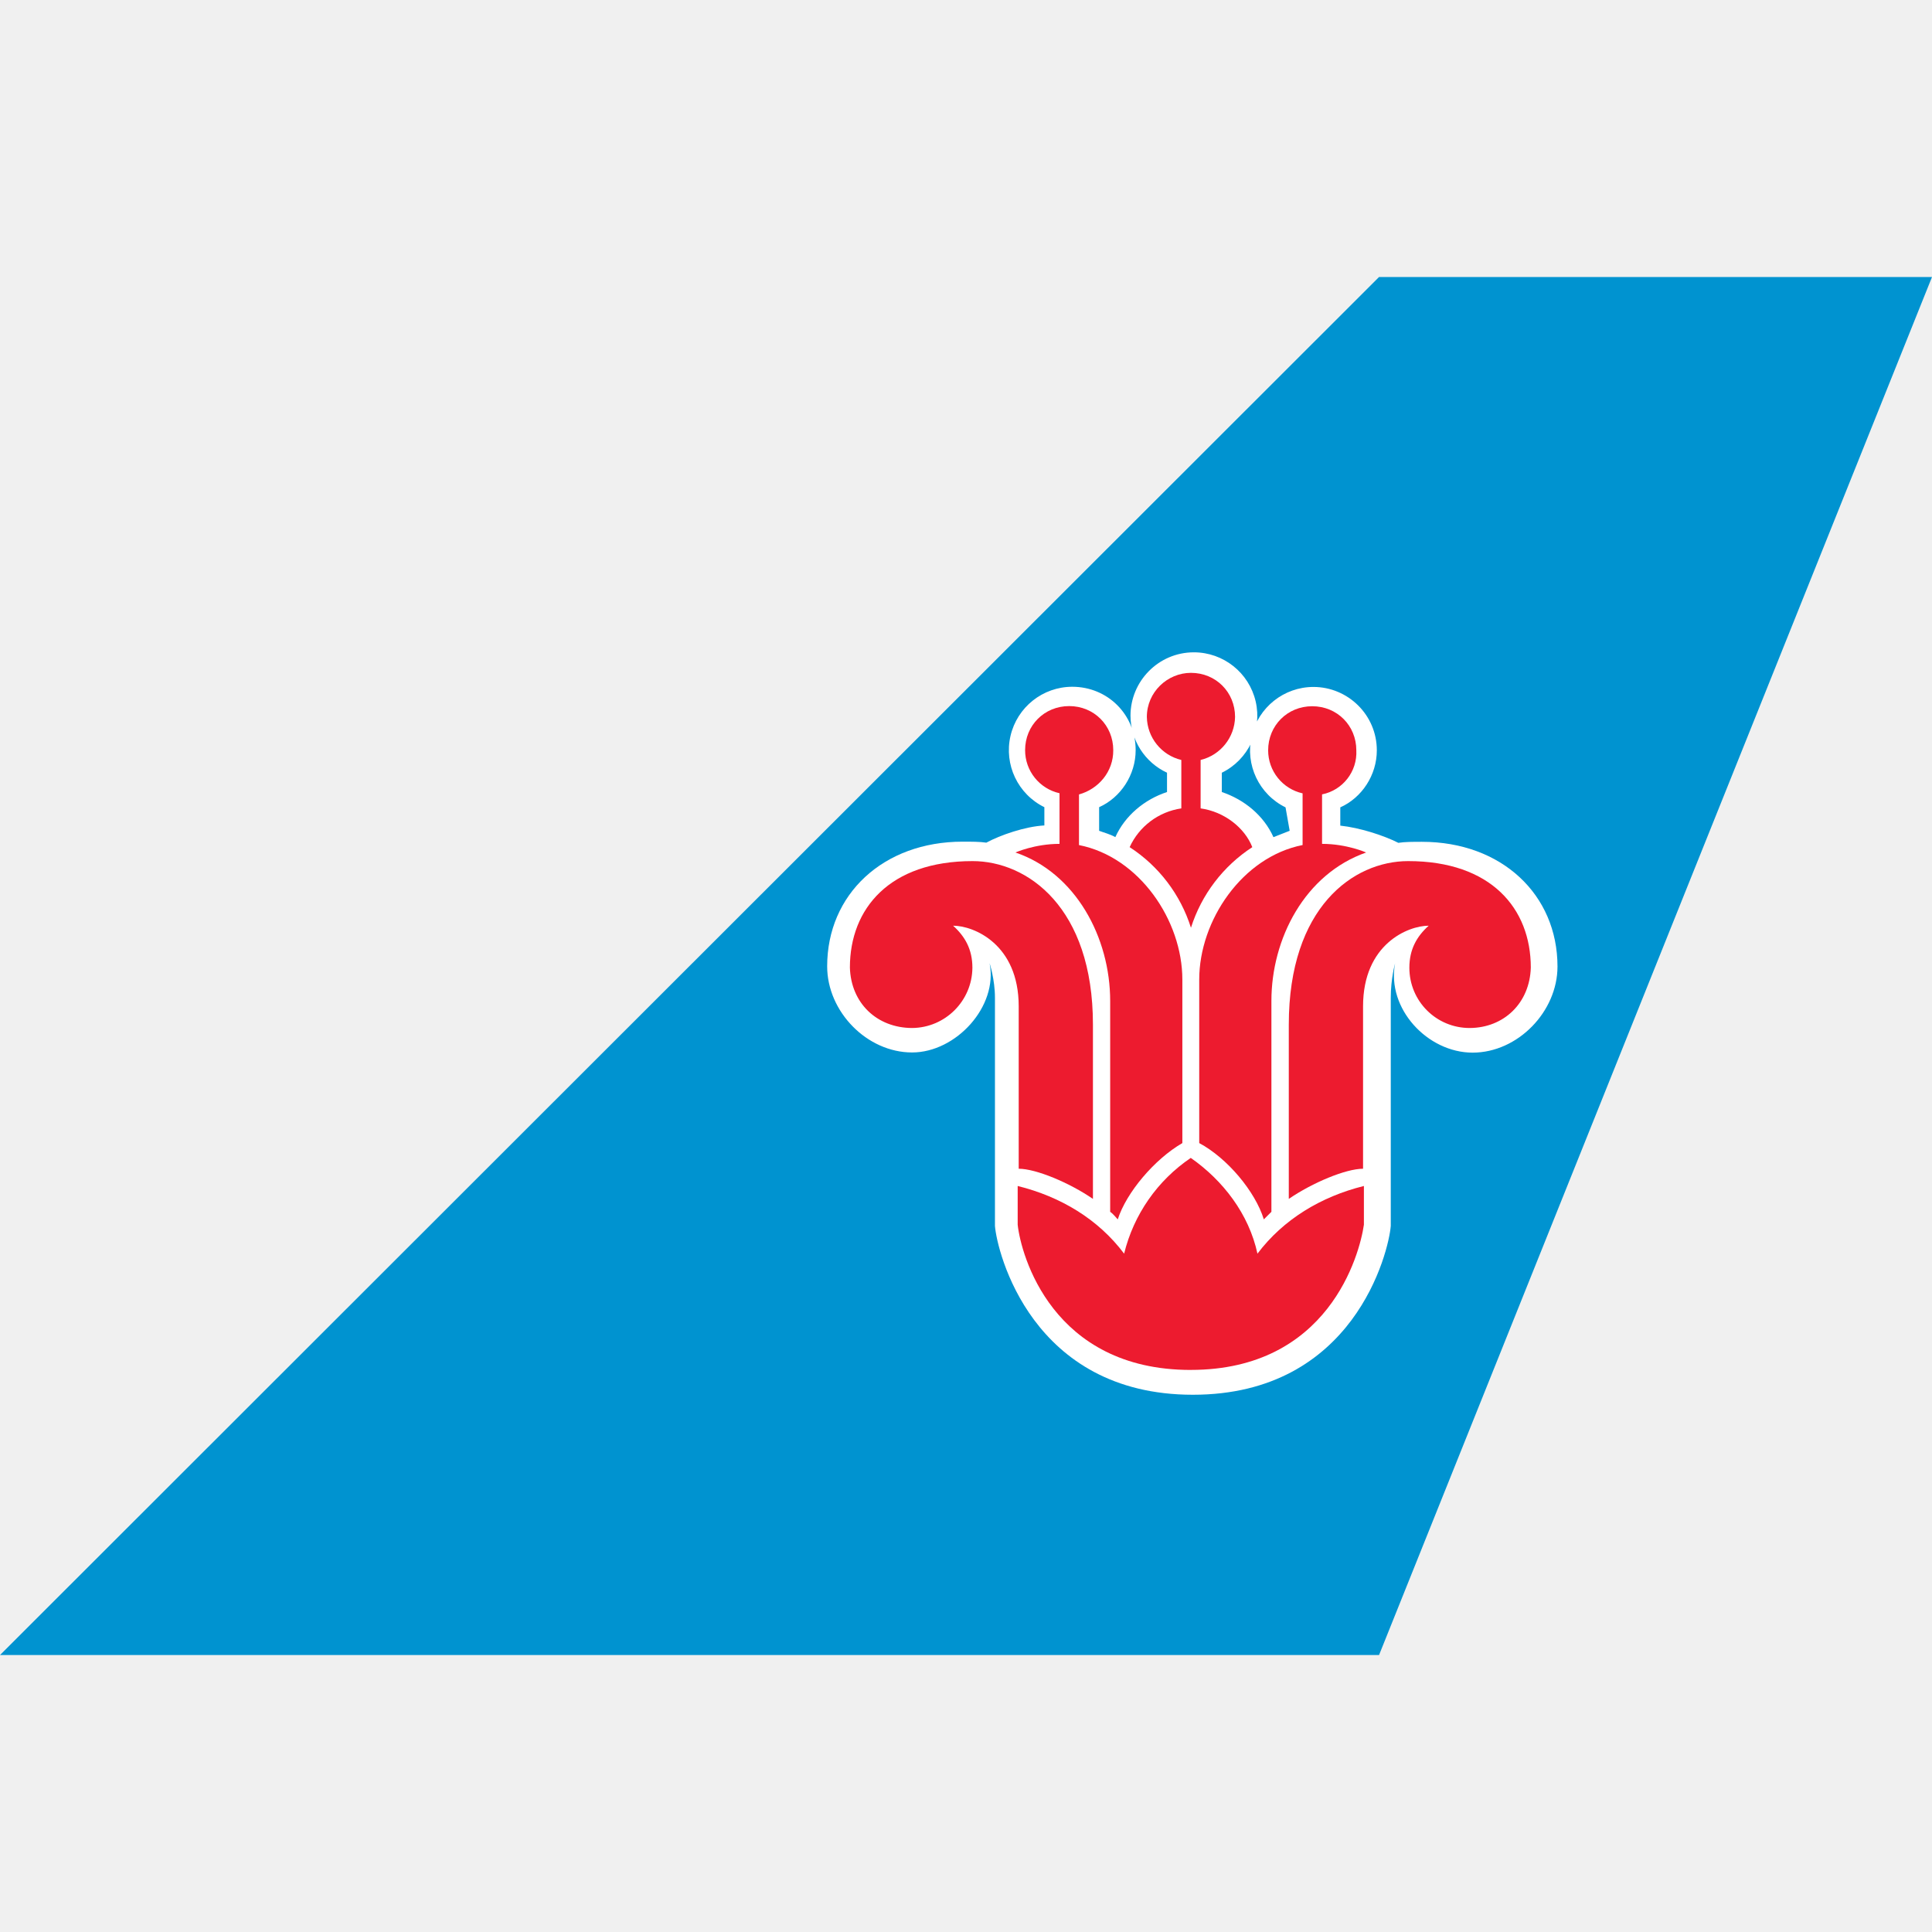
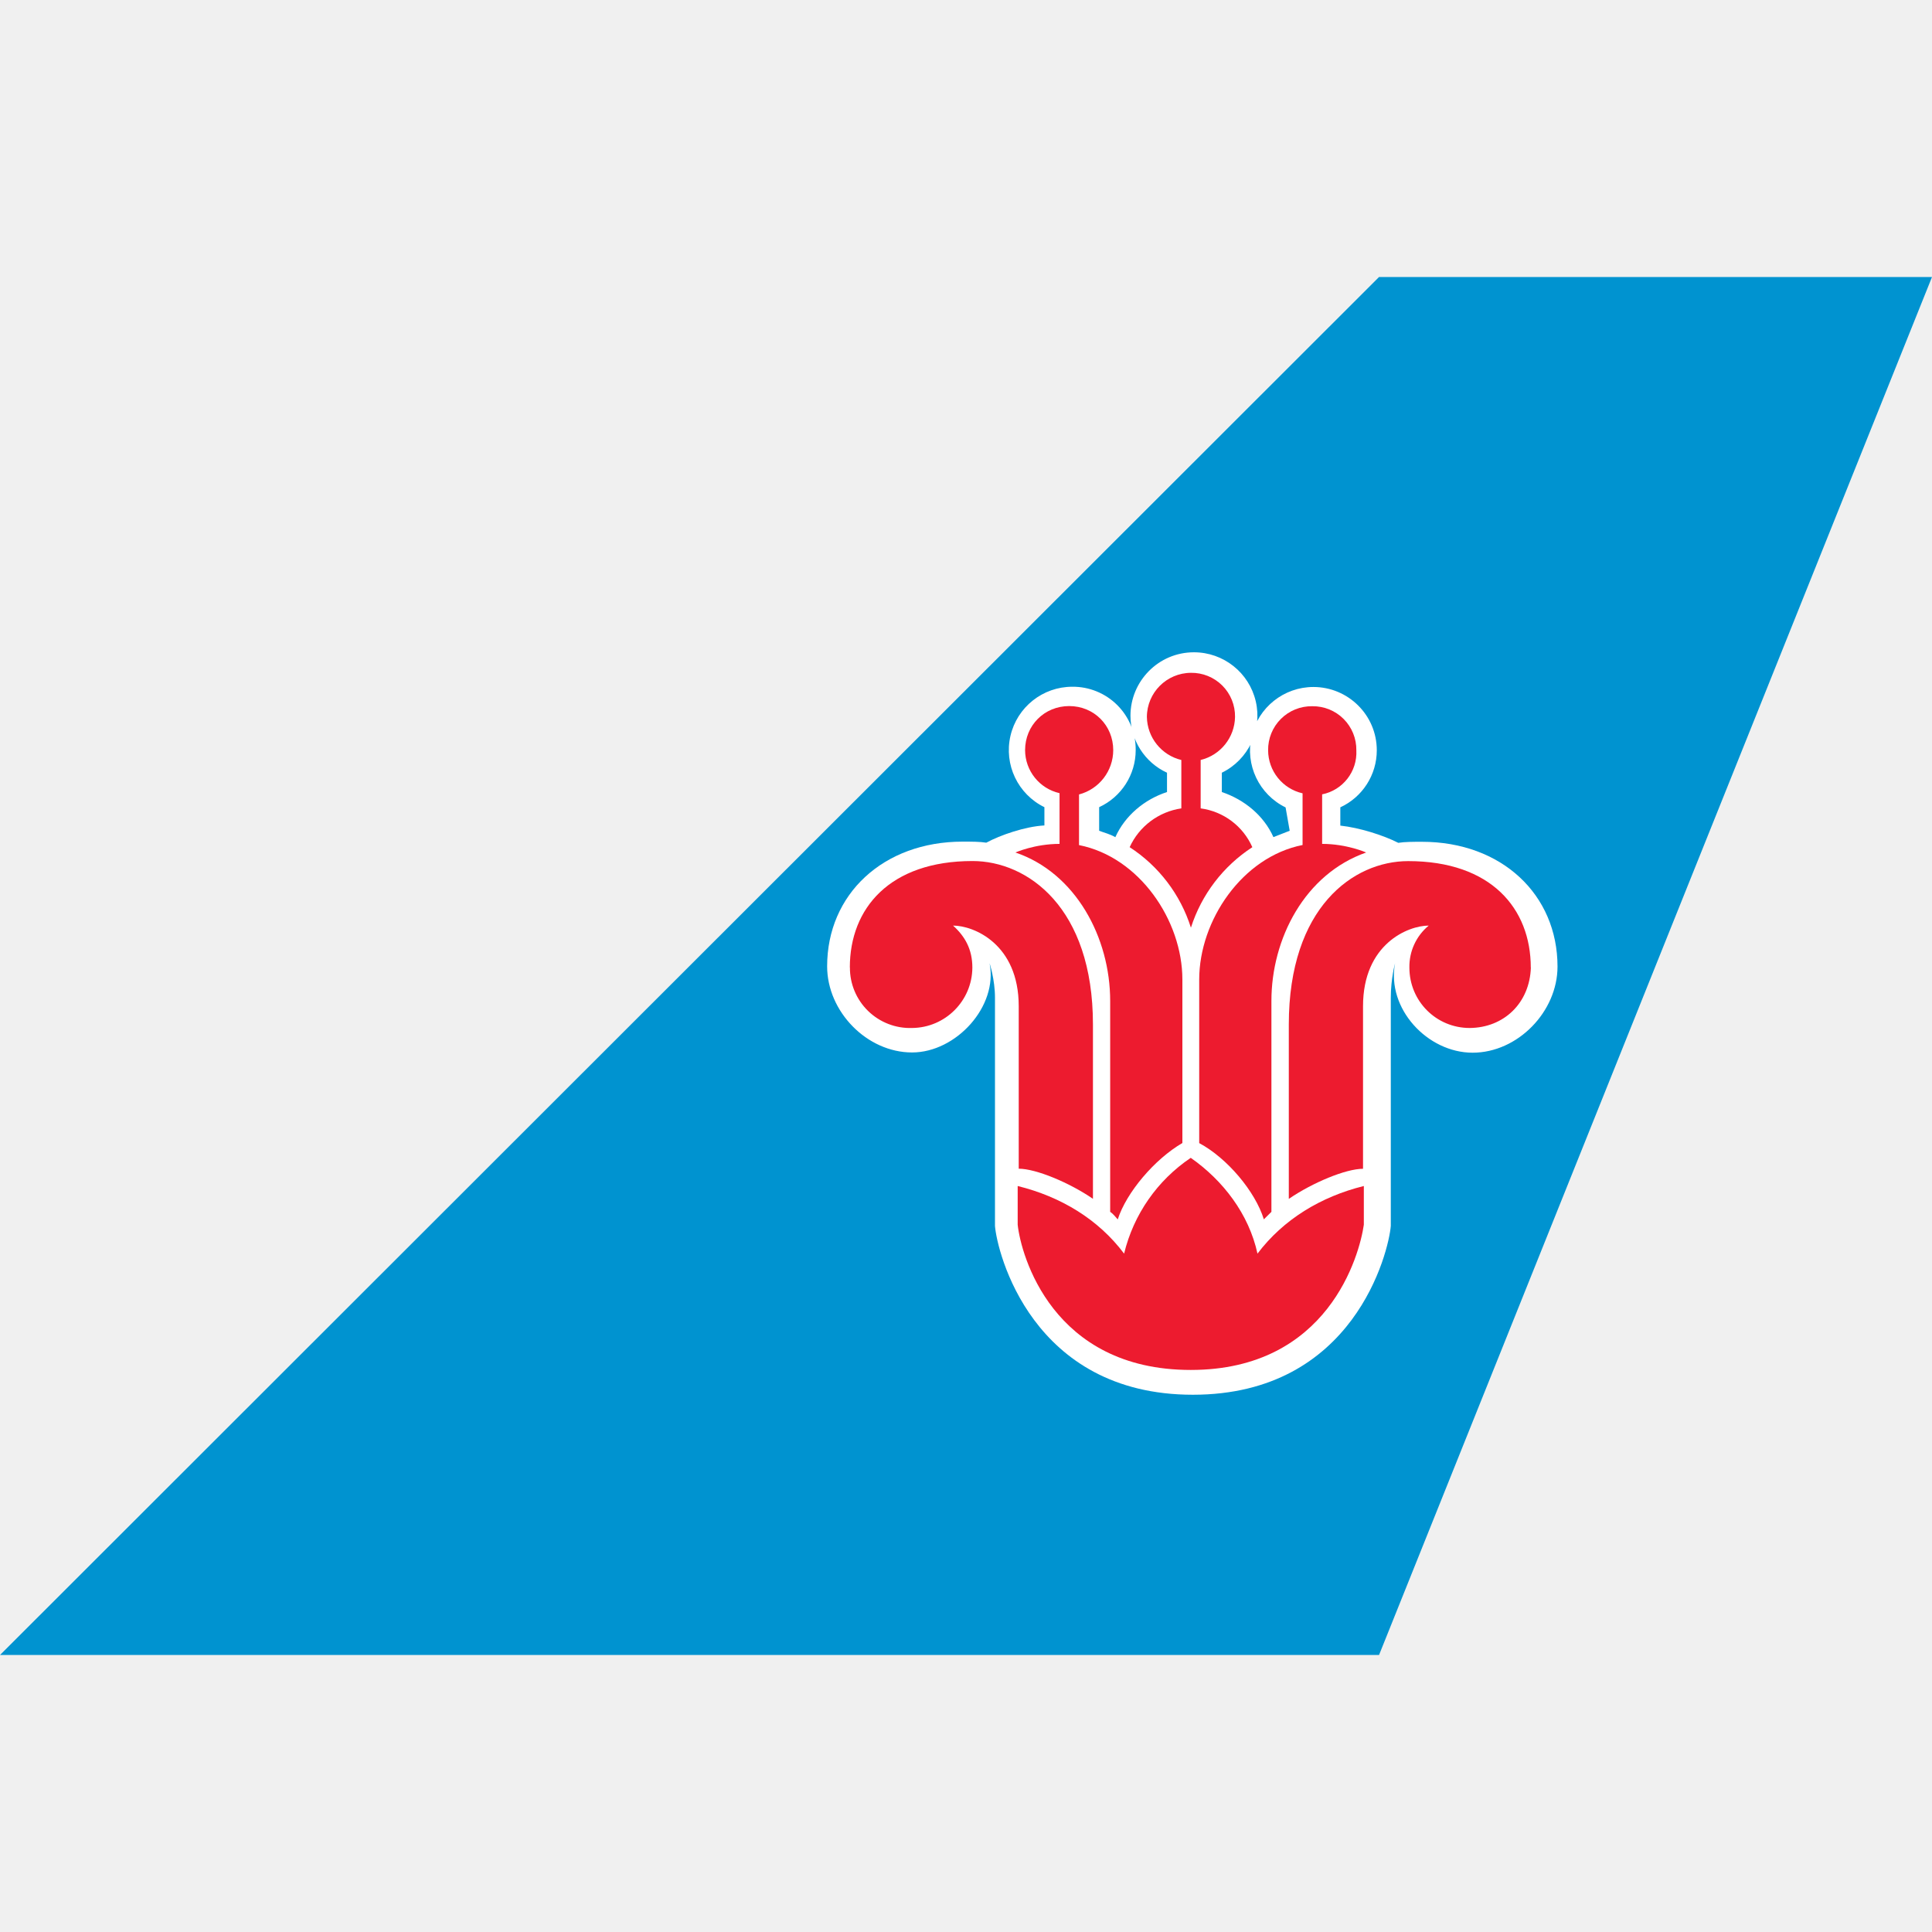
- <svg xmlns="http://www.w3.org/2000/svg" role="img" viewBox="0 0 64 64">
-   <path fill="#0093d0" d="M64 9.176H45.683L0 54.825h45.683z" class="zfcca103" />
-   <path fill="#fff" d="M42.585 26.745a2.102 2.102 0 0 1 .924-3.989c1.141 0 2.1.924 2.1 2.1 0 .822-.496 1.57-1.21 1.889v.605c.64.068 1.427.32 1.923.57.211-.034.497-.034.782-.034 2.636 0 4.49 1.746 4.49 4.131 0 1.495-1.317 2.853-2.812 2.853s-2.853-1.46-2.568-2.956c0 0-.143.497-.143 1.142v7.555c-.068.855-1.21 5.592-6.556 5.592s-6.488-4.742-6.556-5.592V33.05c0-.605-.177-1.141-.177-1.141.285 1.426-1.107 2.955-2.568 2.955-1.495 0-2.813-1.352-2.813-2.853 0-2.385 1.854-4.13 4.49-4.13.286 0 .571 0 .782.033.462-.25 1.284-.536 1.923-.57v-.605a2.102 2.102 0 0 1 .924-3.989c1.176 0 2.1.925 2.1 2.1 0 .822-.496 1.57-1.21 1.889v.782c.178.068.355.108.537.21.32-.712.965-1.249 1.712-1.494v-.64a2.09 2.09 0 0 1-1.21-1.888c0-1.141.925-2.1 2.1-2.1a2.102 2.102 0 0 1 .925 3.989v.639c.747.25 1.392.782 1.711 1.495l.537-.211z" class="p9a85615" />
-   <path fill="#ed1b2f" d="M50.71 32.051c0-1.957-1.318-3.526-4.062-3.526-1.82 0-3.955 1.535-3.955 5.415v5.775c.782-.537 1.889-.999 2.46-.999v-5.38c0-2.066 1.495-2.671 2.174-2.671-.394.354-.64.782-.64 1.392 0 1.107.89 1.997 1.998 1.997 1.135-.005 1.991-.827 2.025-2.003m-22.556 0c0-1.957 1.318-3.526 4.063-3.526 1.82 0 3.988 1.535 3.988 5.415v5.775c-.781-.537-1.888-.999-2.459-.999v-5.38c0-2.066-1.495-2.671-2.174-2.671.394.354.64.782.64 1.392a2.014 2.014 0 0 1-1.998 1.997c-1.17-.005-2.026-.827-2.06-2.003" class="a5a81918" />
-   <path fill="#ed1b2f" d="M39.446 45.38c4.56 0 5.592-3.81 5.735-4.81v-1.283c-1.426.354-2.67 1.107-3.526 2.242-.286-1.318-1.141-2.425-2.209-3.172a5.37 5.37 0 0 0-2.208 3.172c-.856-1.141-2.1-1.888-3.526-2.242v1.284c.108.998 1.141 4.81 5.734 4.81m.326-20.206v1.604c.781.108 1.46.639 1.712 1.284a4.98 4.98 0 0 0-2.032 2.67 4.96 4.96 0 0 0-2.031-2.67 2.24 2.24 0 0 1 1.712-1.284v-1.604a1.49 1.49 0 0 1-1.142-1.426c0-.822.68-1.46 1.461-1.46.822 0 1.461.638 1.461 1.46a1.496 1.496 0 0 1-1.141 1.426" class="a5a81918" />
-   <path fill="#ed1b2f" d="M35.743 26.317v1.677c1.997.394 3.424 2.494 3.424 4.457v5.415c-.925.536-1.855 1.638-2.14 2.528-.068-.069-.143-.177-.251-.251v-6.985c0-2.1-1.141-4.24-3.138-4.918 0 0 .639-.286 1.46-.286v-1.677a1.46 1.46 0 0 1-1.14-1.427c0-.821.638-1.46 1.46-1.46s1.46.639 1.46 1.46c.006.72-.496 1.29-1.135 1.467m8.052 0v1.637c.821 0 1.46.286 1.46.286-2.031.713-3.138 2.853-3.138 4.918v6.985l-.251.25c-.285-.924-1.21-2.03-2.14-2.527V32.45c0-1.957 1.427-4.063 3.424-4.457v-1.712a1.46 1.46 0 0 1-1.141-1.426c0-.822.639-1.46 1.46-1.46.822 0 1.461.638 1.461 1.46a1.415 1.415 0 0 1-1.135 1.46" class="a5a81918" />
+ <svg xmlns="http://www.w3.org/2000/svg" role="img" viewBox="0 0 24 24">
+   <path fill="#0093d0" d="M24 3.441h-6.869L0 20.559h17.131z" class="zfcca103" />
+   <path fill="#fff" d="M15.97 10.03a.788.788 0 0 1 .346-1.496c.428 0 .787.346.787.787a.78.78 0 0 1-.453.708v.227c.24.026.535.12.72.214.08-.013.187-.013.294-.013.989 0 1.684.655 1.684 1.55 0 .56-.494 1.07-1.055 1.07s-1.07-.548-.963-1.11c0 0-.053.187-.053.429v2.833c-.026.32-.454 2.097-2.459 2.097s-2.433-1.778-2.458-2.097v-2.835c0-.227-.067-.428-.067-.428.107.535-.415 1.108-.963 1.108-.56 0-1.055-.507-1.055-1.07 0-.894.696-1.549 1.684-1.549.107 0 .214 0 .293.013.174-.094.482-.201.722-.214v-.227a.788.788 0 0 1 .346-1.496.78.78 0 0 1 .788.788.78.78 0 0 1-.454.708v.293c.067.026.133.04.201.08.12-.268.362-.47.642-.561v-.24a.78.78 0 0 1-.454-.708c0-.428.347-.788.788-.788a.788.788 0 0 1 .347 1.496v.24c.28.094.522.293.641.56l.202-.079z" class="p9a85615" />
+   <path fill="#ed1b2f" d="M19.016 12.02c0-.735-.494-1.323-1.523-1.323-.682 0-1.483.576-1.483 2.03v2.166c.293-.201.708-.374.922-.374V12.5c0-.775.561-1.002.816-1.002a.66.66 0 0 0-.24.522c0 .416.333.75.749.75.425-.003.746-.31.76-.752m-8.46 0c0-.734.495-1.322 1.524-1.322.683 0 1.496.576 1.496 2.03v2.166c-.293-.201-.708-.374-.922-.374V12.5c0-.775-.56-1.002-.816-1.002.148.133.24.294.24.522a.755.755 0 0 1-.749.75.747.747 0 0 1-.772-.752" class="a5a81918" />
+   <path fill="#ed1b2f" d="M14.792 17.018c1.71 0 2.097-1.43 2.15-1.804v-.481c-.534.132-1 .415-1.321.84-.108-.494-.428-.909-.829-1.19a2 2 0 0 0-.828 1.19c-.32-.427-.787-.708-1.322-.84v.481c.04.374.428 1.804 2.15 1.804m.123-7.577v.601a.82.82 0 0 1 .642.482 1.87 1.87 0 0 0-.763 1 1.86 1.86 0 0 0-.761-1 .84.84 0 0 1 .642-.482v-.601a.56.56 0 0 1-.428-.535.55.55 0 0 1 .547-.548.54.54 0 0 1 .548.548.56.56 0 0 1-.428.535" class="a5a81918" />
+   <path fill="#ed1b2f" d="M13.404 9.869v.629c.749.148 1.284.935 1.284 1.671v2.03c-.347.202-.696.615-.803.949-.025-.026-.053-.067-.094-.094v-2.62c0-.787-.428-1.59-1.177-1.844 0 0 .24-.107.548-.107v-.63a.55.55 0 0 1-.428-.534c0-.308.24-.548.548-.548s.547.24.547.548a.57.57 0 0 1-.425.55m3.02 0v.614c.307 0 .547.107.547.107-.762.267-1.177 1.07-1.177 1.844v2.62l-.094.093c-.107-.346-.454-.76-.803-.947v-2.031c0-.734.535-1.524 1.284-1.672v-.642a.55.55 0 0 1-.428-.534.54.54 0 0 1 .548-.548.54.54 0 0 1 .548.548.53.53 0 0 1-.426.547" class="a5a81918" />
</svg>
